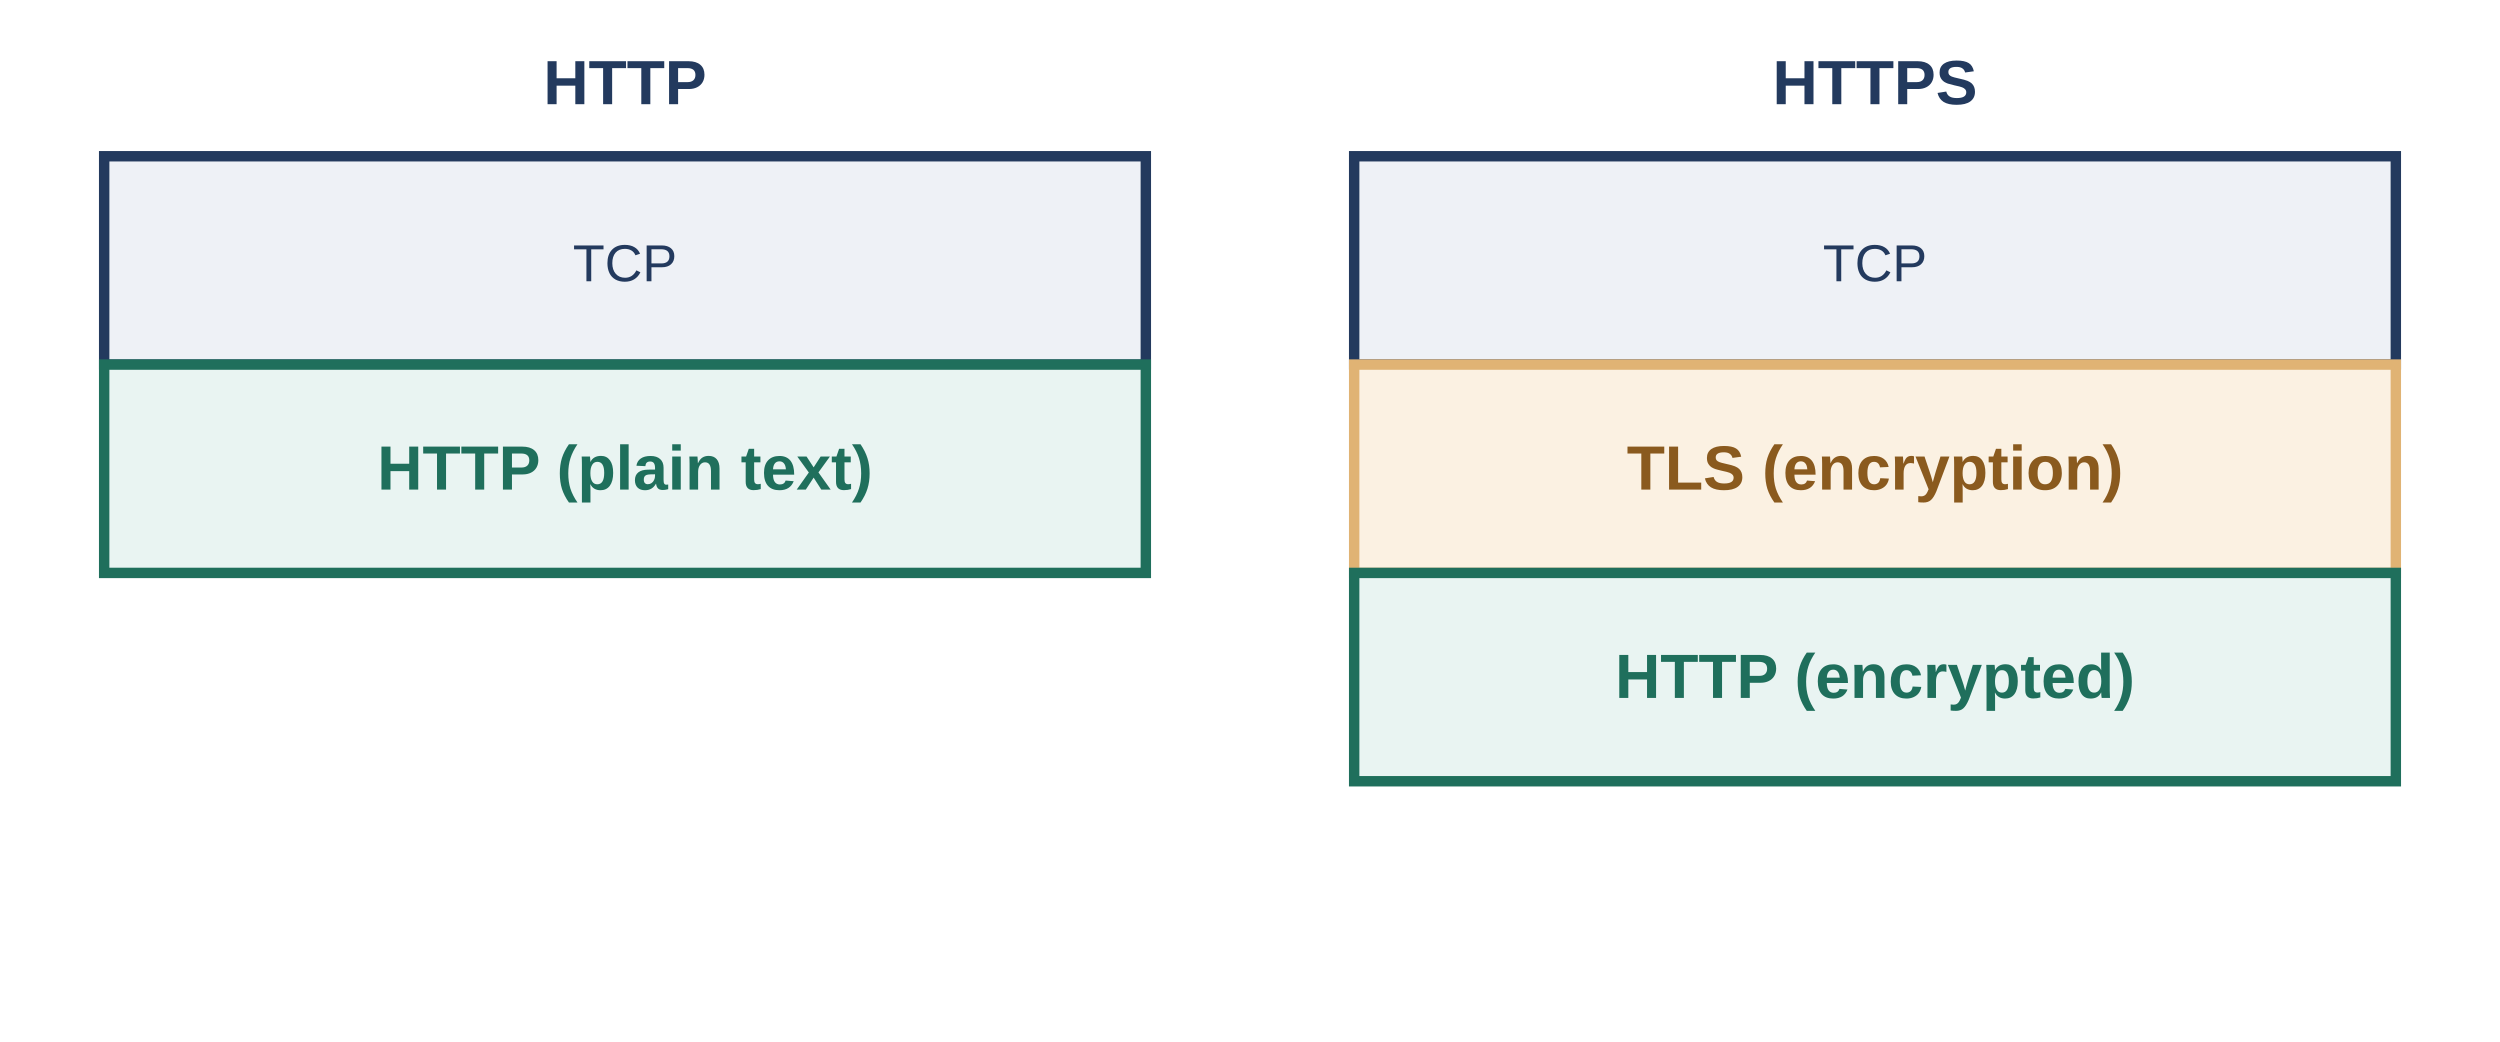
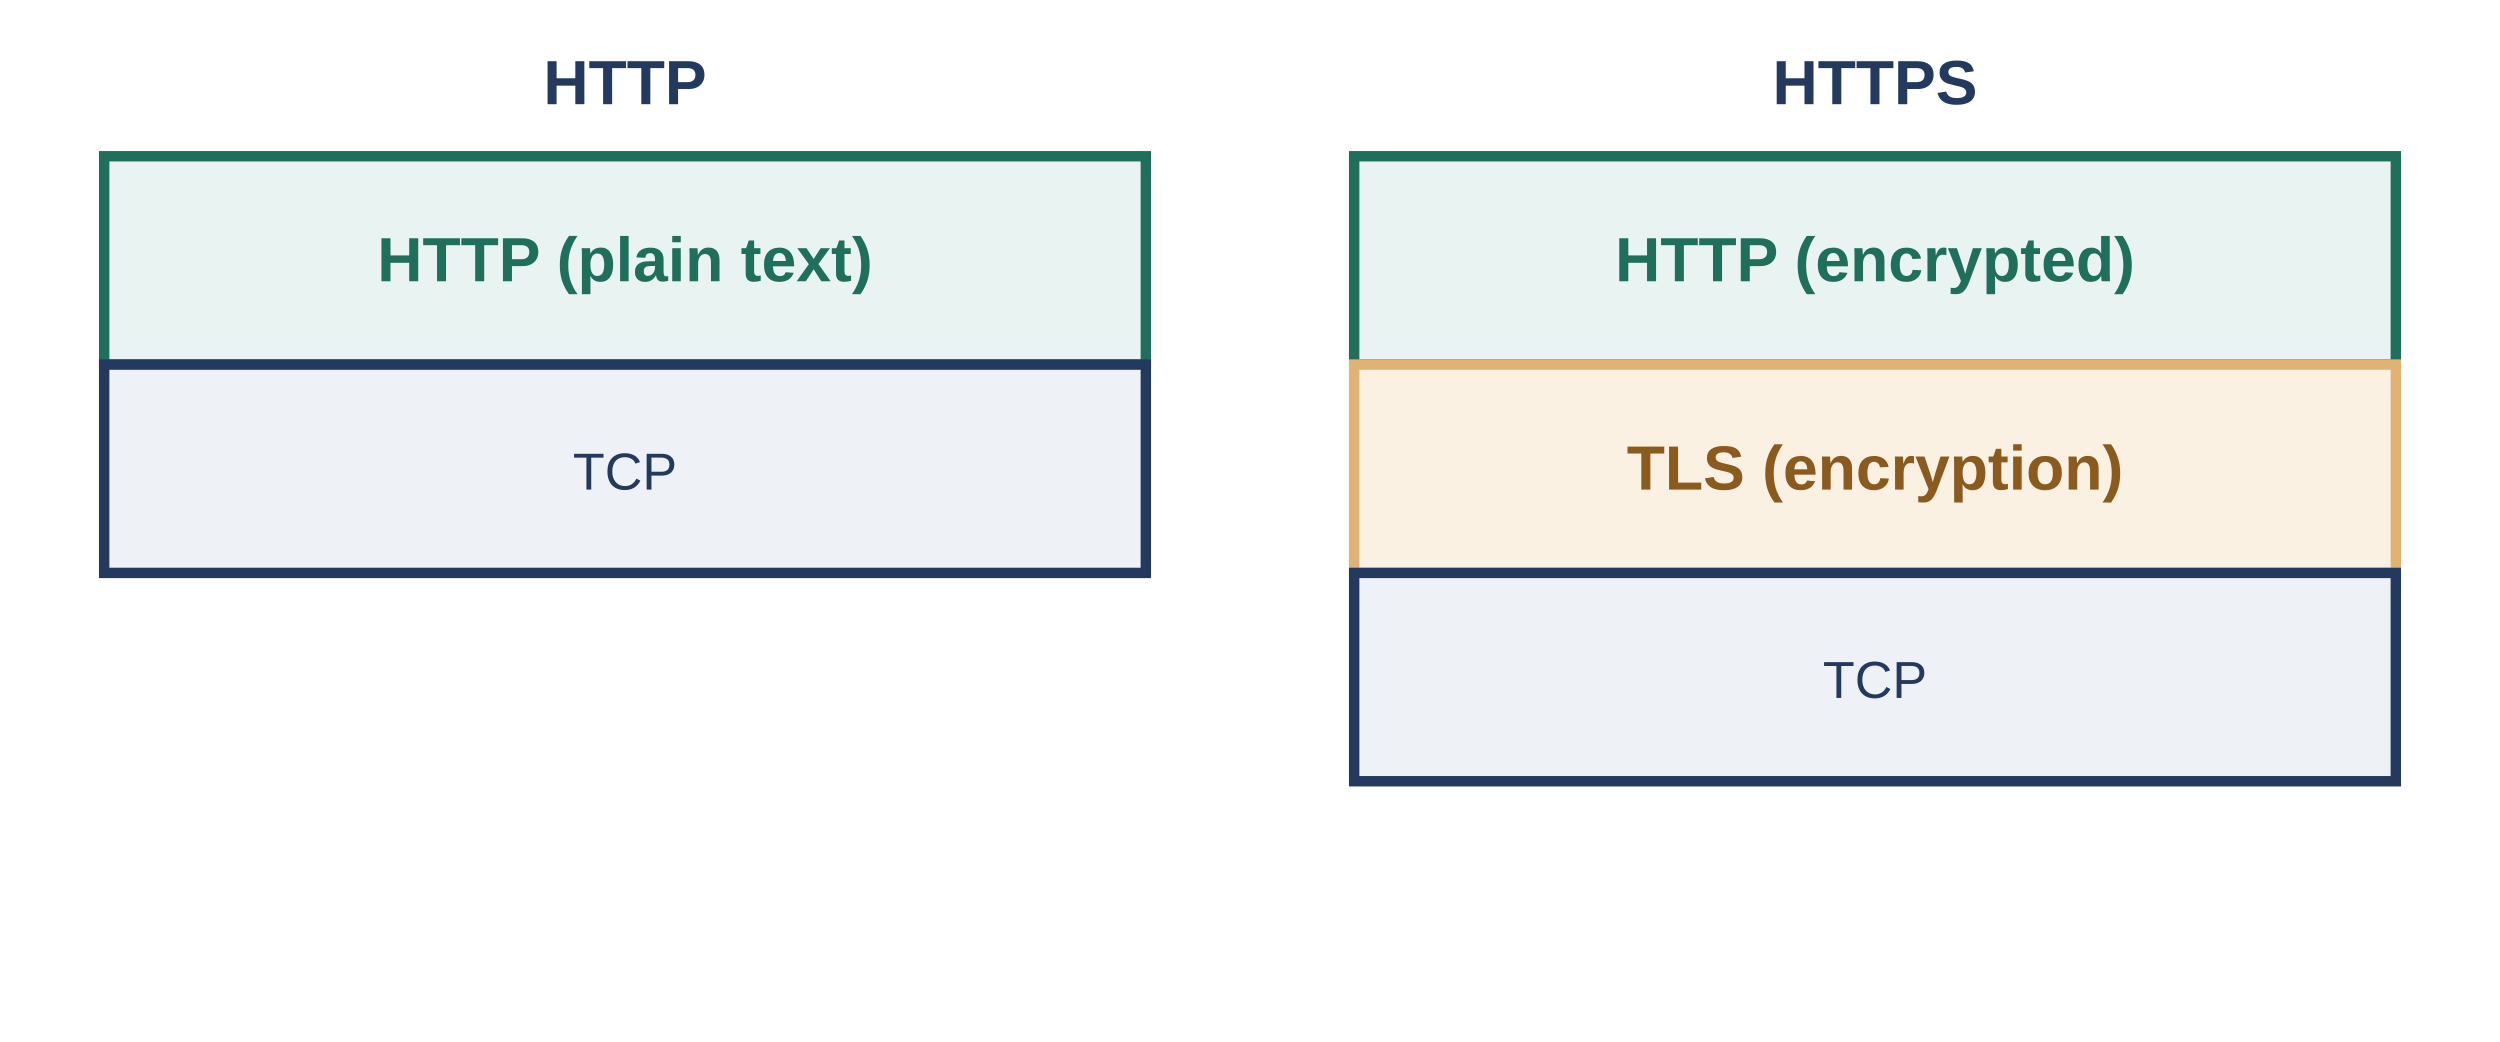
<svg xmlns="http://www.w3.org/2000/svg" viewBox="0 0 480 200" width="480" height="200">
  <g font-family="Arial, Helvetica, sans-serif" font-size="12" text-anchor="middle">
    <text x="120" y="20" font-weight="bold" fill="#233a5e">HTTP</text>
-     <rect x="20" y="30" width="200" height="40" fill="#eef1f6" stroke="#233a5e" stroke-width="2" />
-     <text x="120" y="54" fill="#233a5e" font-size="10">TCP</text>
-     <rect x="20" y="70" width="200" height="40" fill="#e9f4f2" stroke="#1f6f5c" stroke-width="2" />
-     <text x="120" y="94" fill="#1f6f5c" font-weight="bold">HTTP (plain text)</text>
+     <rect x="20" y="30" width="200" height="40" fill="#e9f4f2" stroke="#1f6f5c" stroke-width="2" />
+     <text x="120" y="54" fill="#1f6f5c" font-weight="bold">HTTP (plain text)</text>
+     <rect x="20" y="70" width="200" height="40" fill="#eef1f6" stroke="#233a5e" stroke-width="2" />
+     <text x="120" y="94" fill="#233a5e" font-size="10">TCP</text>
    <text x="360" y="20" font-weight="bold" fill="#233a5e">HTTPS</text>
-     <rect x="260" y="30" width="200" height="40" fill="#eef1f6" stroke="#233a5e" stroke-width="2" />
-     <text x="360" y="54" fill="#233a5e" font-size="10">TCP</text>
+     <rect x="260" y="30" width="200" height="40" fill="#e9f4f2" stroke="#1f6f5c" stroke-width="2" />
+     <text x="360" y="54" fill="#1f6f5c" font-weight="bold">HTTP (encrypted)</text>
    <rect x="260" y="70" width="200" height="40" fill="#fbf1e2" stroke="#e0b374" stroke-width="2" />
    <text x="360" y="94" fill="#8a5a1e" font-weight="bold">TLS (encryption)</text>
-     <rect x="260" y="110" width="200" height="40" fill="#e9f4f2" stroke="#1f6f5c" stroke-width="2" />
-     <text x="360" y="134" fill="#1f6f5c" font-weight="bold">HTTP (encrypted)</text>
+     <rect x="260" y="110" width="200" height="40" fill="#eef1f6" stroke="#233a5e" stroke-width="2" />
+     <text x="360" y="134" fill="#233a5e" font-size="10">TCP</text>
  </g>
</svg>
